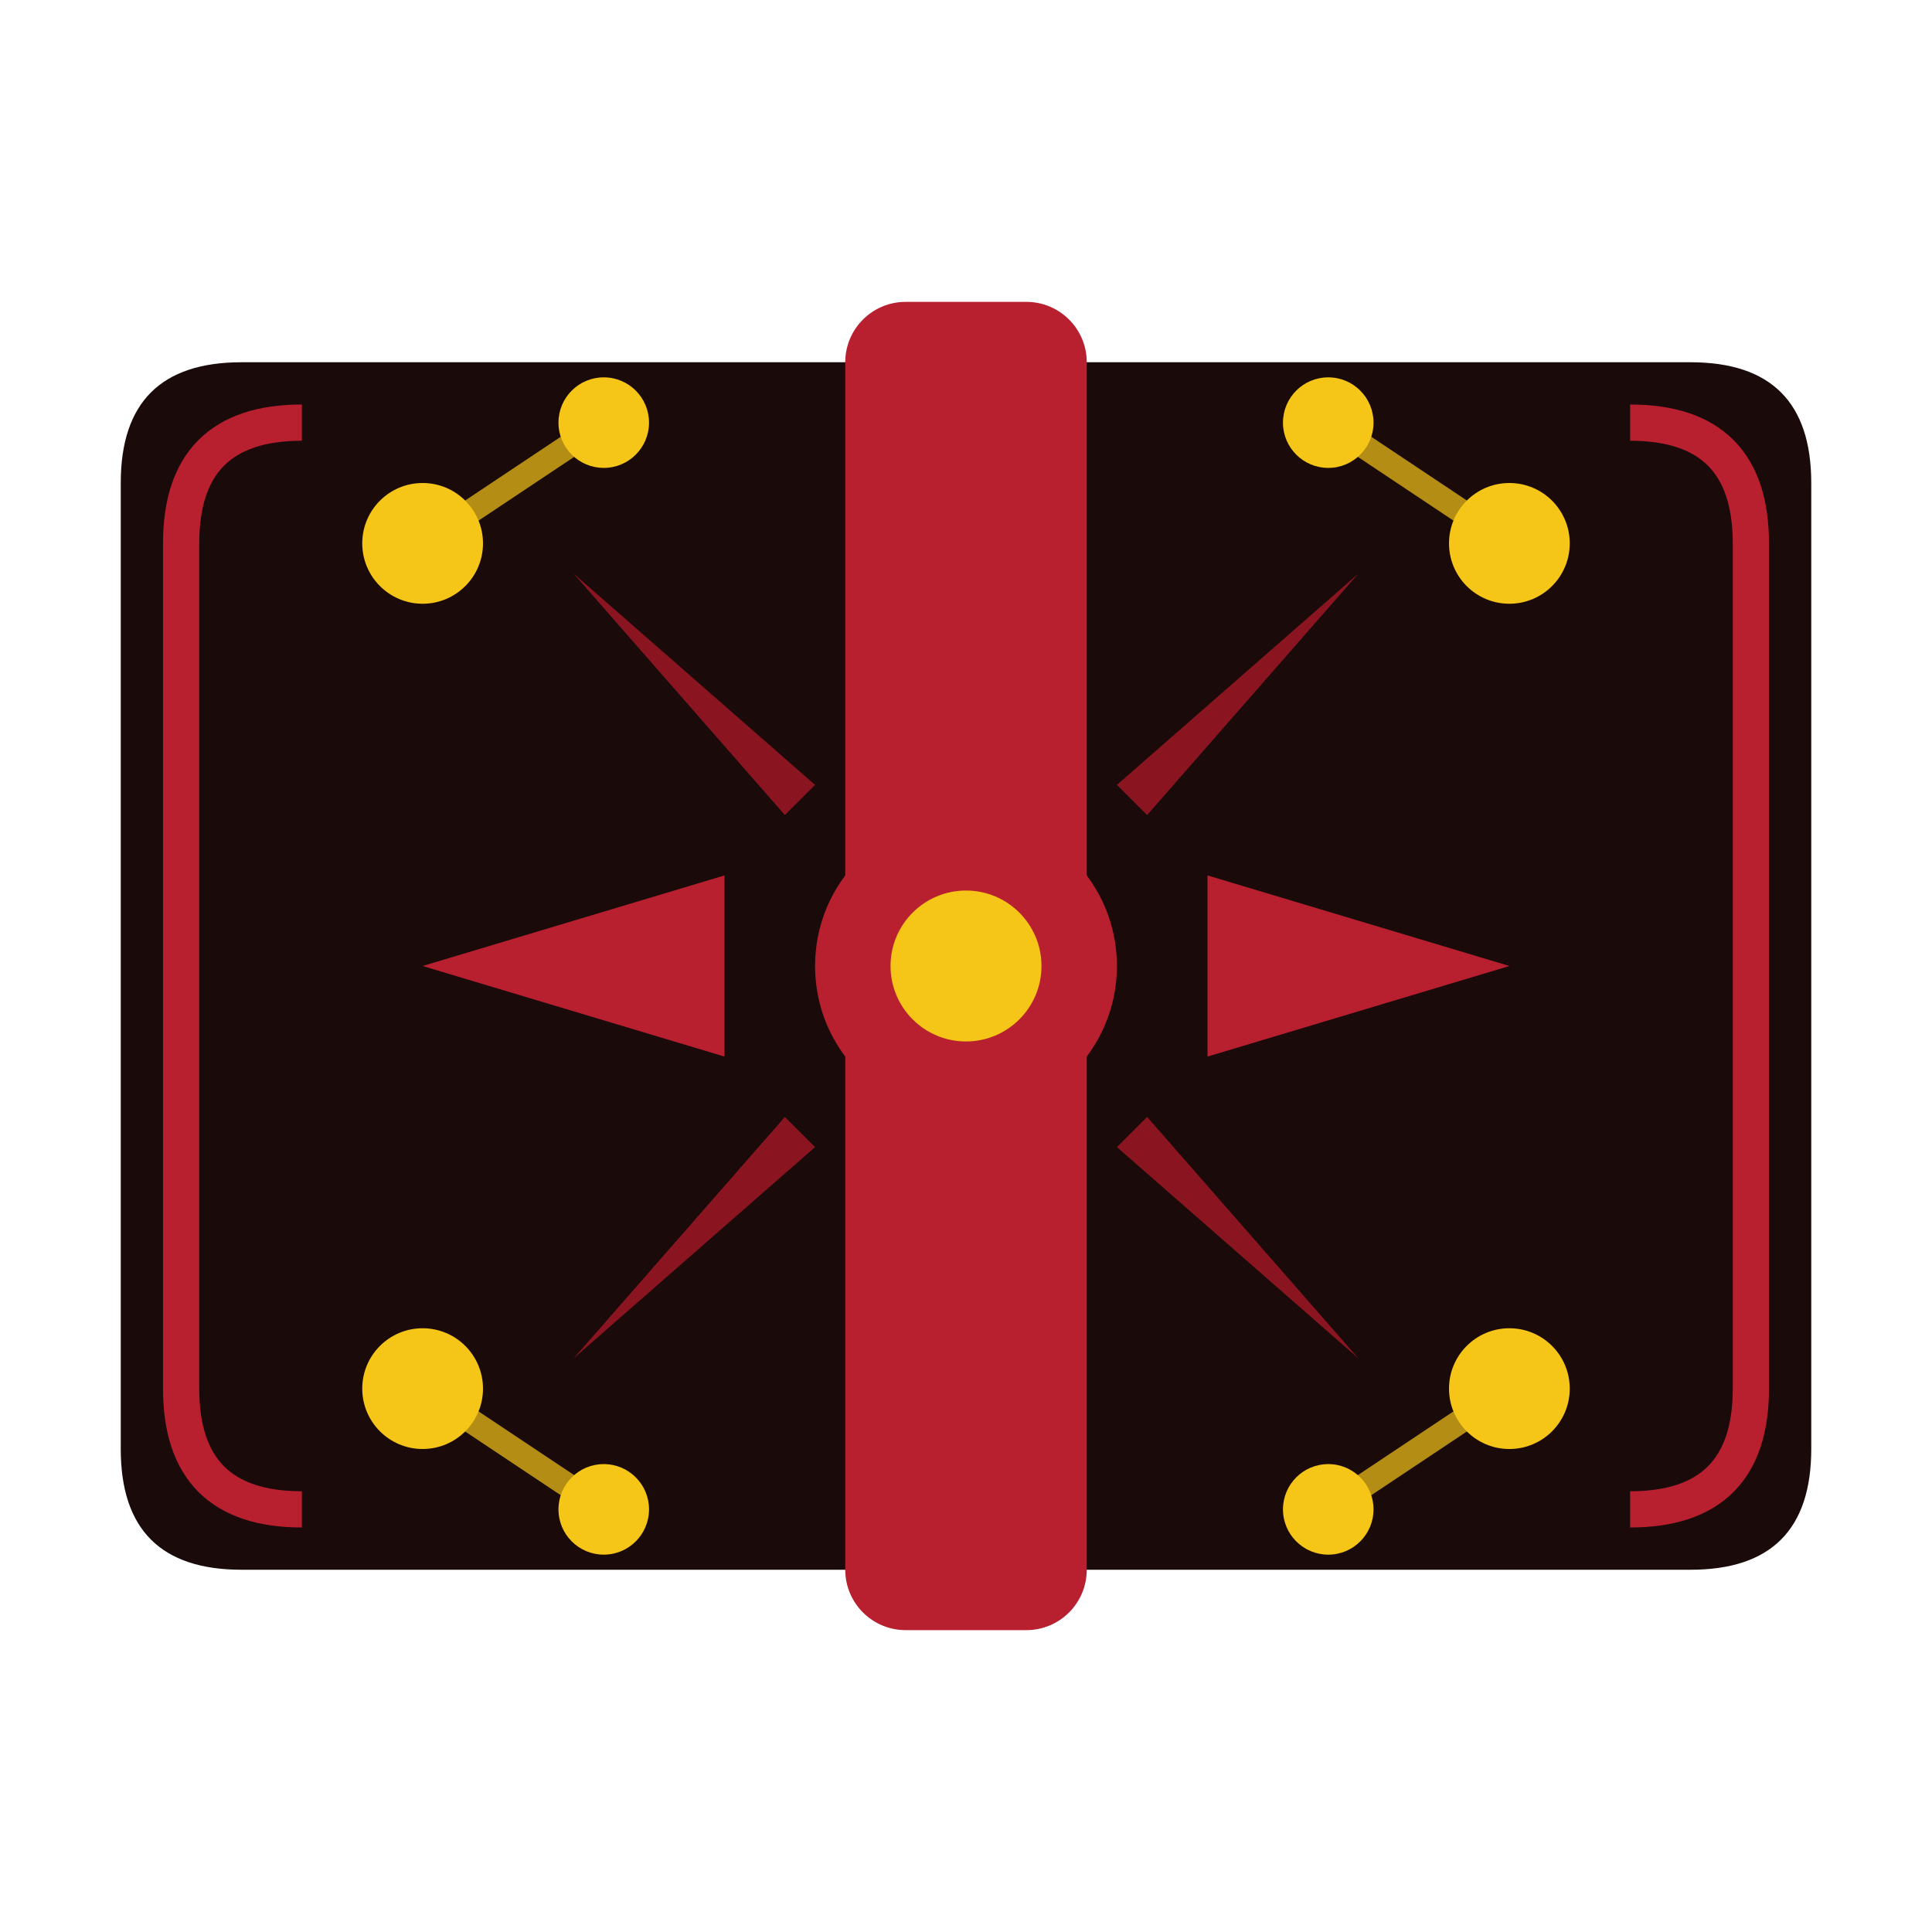
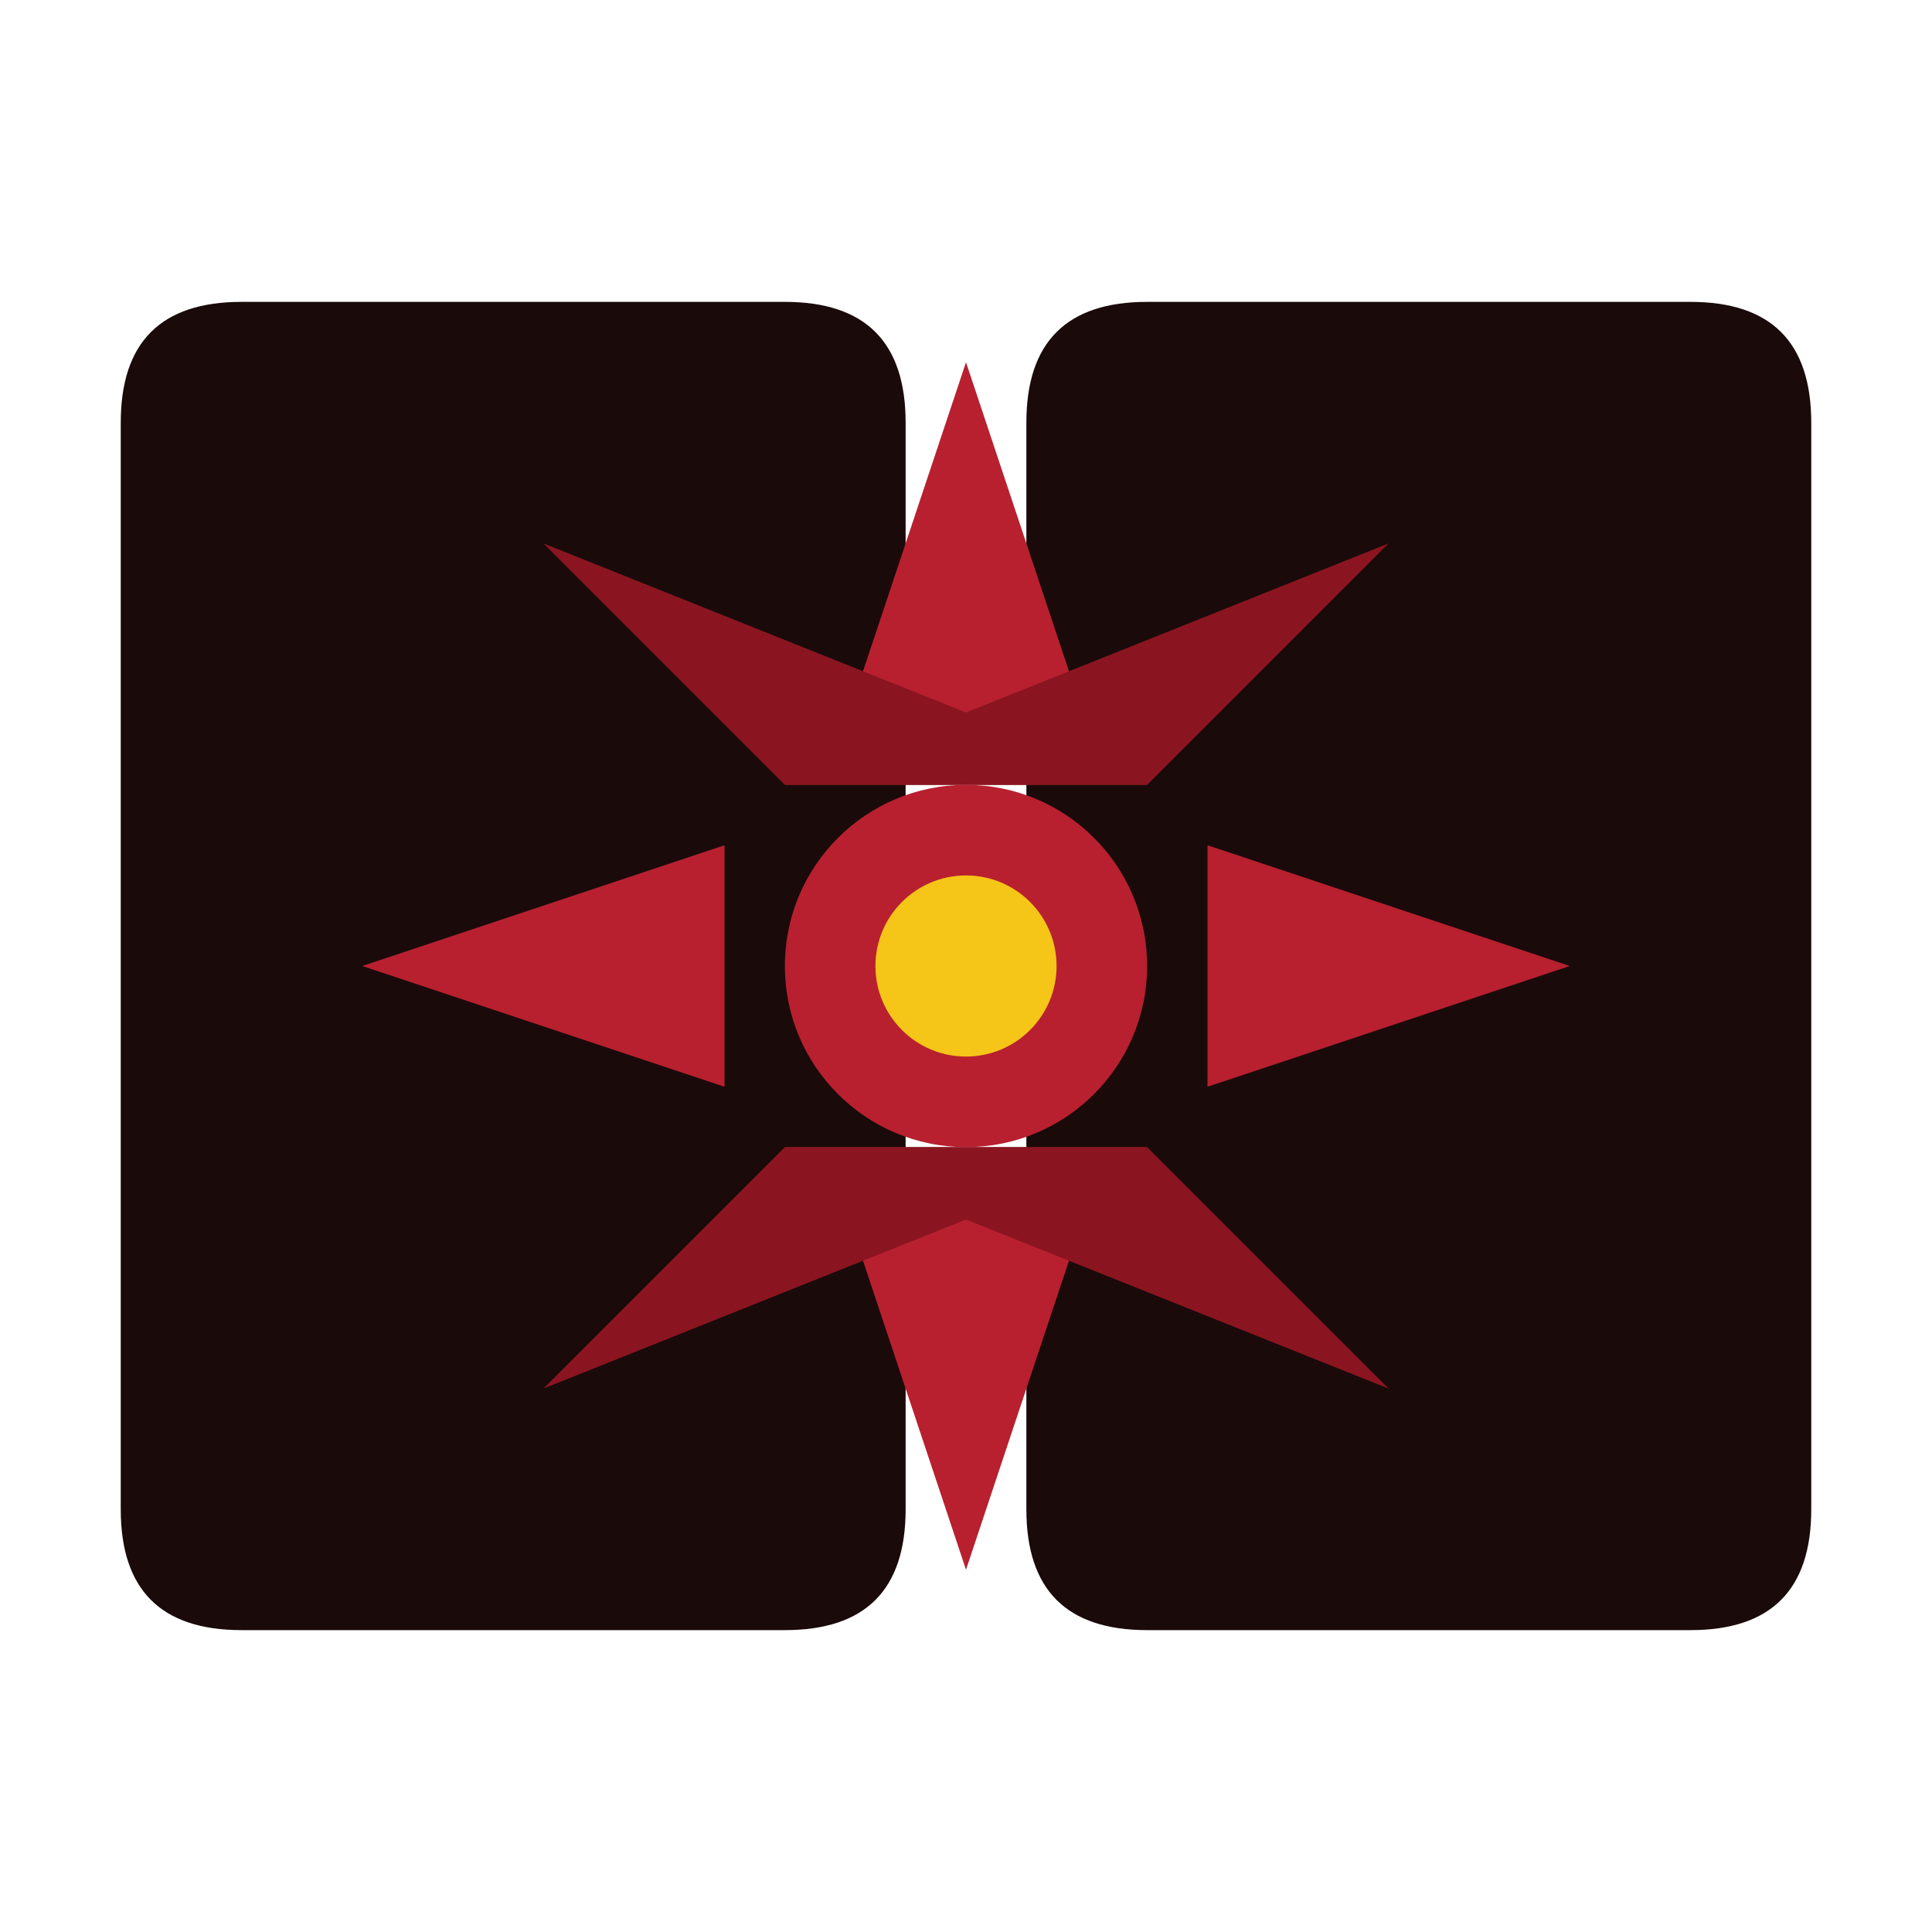
<svg xmlns="http://www.w3.org/2000/svg" viewBox="0 0 64 64" width="64" height="64">
-   <path d="M8 12 Q4 12 4 16 L4 48 Q4 52 8 52 L28 52 Q32 52 32 48 L32 16 Q32 12 28 12 Z" fill="#1a0a0a" />
-   <path d="M56 12 Q60 12 60 16 L60 48 Q60 52 56 52 L36 52 Q32 52 32 48 L32 16 Q32 12 36 12 Z" fill="#1a0a0a" />
-   <rect x="28" y="10" width="8" height="44" rx="2" fill="#b8202f" />
+   <path d="M4 14 Q4 10 8 10 L26 10 Q30 10 30 14 L30 50 Q30 54 26 54 L8 54 Q4 54 4 50 Z" fill="#1a0a0a" />
+   <path d="M60 14 Q60 10 56 10 L38 10 Q34 10 34 14 L34 50 Q34 54 38 54 L56 54 Q60 54 60 50 Z" fill="#1a0a0a" />
  <g transform="translate(32, 32)">
-     <polygon points="0,-18 3,-8 -3,-8" fill="#b8202f" />
-     <polygon points="0,18 3,8 -3,8" fill="#b8202f" />
-     <polygon points="18,0 8,3 8,-3" fill="#b8202f" />
-     <polygon points="-18,0 -8,3 -8,-3" fill="#b8202f" />
-     <polygon points="13,-13 5,-6 6,-5" fill="#8a1520" />
-     <polygon points="-13,-13 -6,-5 -5,-6" fill="#8a1520" />
-     <polygon points="13,13 5,6 6,5" fill="#8a1520" />
-     <polygon points="-13,13 -5,6 -6,5" fill="#8a1520" />
-     <circle cx="0" cy="0" r="5" fill="#b8202f" />
-     <circle cx="0" cy="0" r="2.5" fill="#f5c518" />
+     <polygon points="0,-20 4,-8 -4,-8" fill="#b8202f" />
+     <polygon points="0,20 4,8 -4,8" fill="#b8202f" />
+     <polygon points="20,0 8,4 8,-4" fill="#b8202f" />
+     <polygon points="-20,0 -8,4 -8,-4" fill="#b8202f" />
+     <polygon points="14,-14 6,-6 -6,-6" fill="#8a1520" />
+     <polygon points="-14,-14 -6,-6 6,-6" fill="#8a1520" />
+     <polygon points="14,14 6,6 -6,6" fill="#8a1520" />
+     <polygon points="-14,14 -6,6 6,6" fill="#8a1520" />
+     <circle cx="0" cy="0" r="6" fill="#b8202f" />
+     <circle cx="0" cy="0" r="3" fill="#f5c518" />
  </g>
-   <circle cx="14" cy="18" r="2" fill="#f5c518" />
-   <circle cx="50" cy="18" r="2" fill="#f5c518" />
-   <circle cx="14" cy="46" r="2" fill="#f5c518" />
-   <circle cx="50" cy="46" r="2" fill="#f5c518" />
-   <circle cx="20" cy="14" r="1.5" fill="#f5c518" />
-   <circle cx="44" cy="14" r="1.5" fill="#f5c518" />
-   <circle cx="20" cy="50" r="1.5" fill="#f5c518" />
-   <circle cx="44" cy="50" r="1.5" fill="#f5c518" />
-   <line x1="14" y1="18" x2="20" y2="14" stroke="#f5c518" stroke-width="0.8" opacity="0.7" />
-   <line x1="50" y1="18" x2="44" y2="14" stroke="#f5c518" stroke-width="0.8" opacity="0.7" />
-   <line x1="14" y1="46" x2="20" y2="50" stroke="#f5c518" stroke-width="0.8" opacity="0.7" />
-   <line x1="50" y1="46" x2="44" y2="50" stroke="#f5c518" stroke-width="0.8" opacity="0.7" />
-   <path d="M10 14 Q6 14 6 18 L6 46 Q6 50 10 50" fill="none" stroke="#b8202f" stroke-width="1.2" />
-   <path d="M54 14 Q58 14 58 18 L58 46 Q58 50 54 50" fill="none" stroke="#b8202f" stroke-width="1.2" />
</svg>
